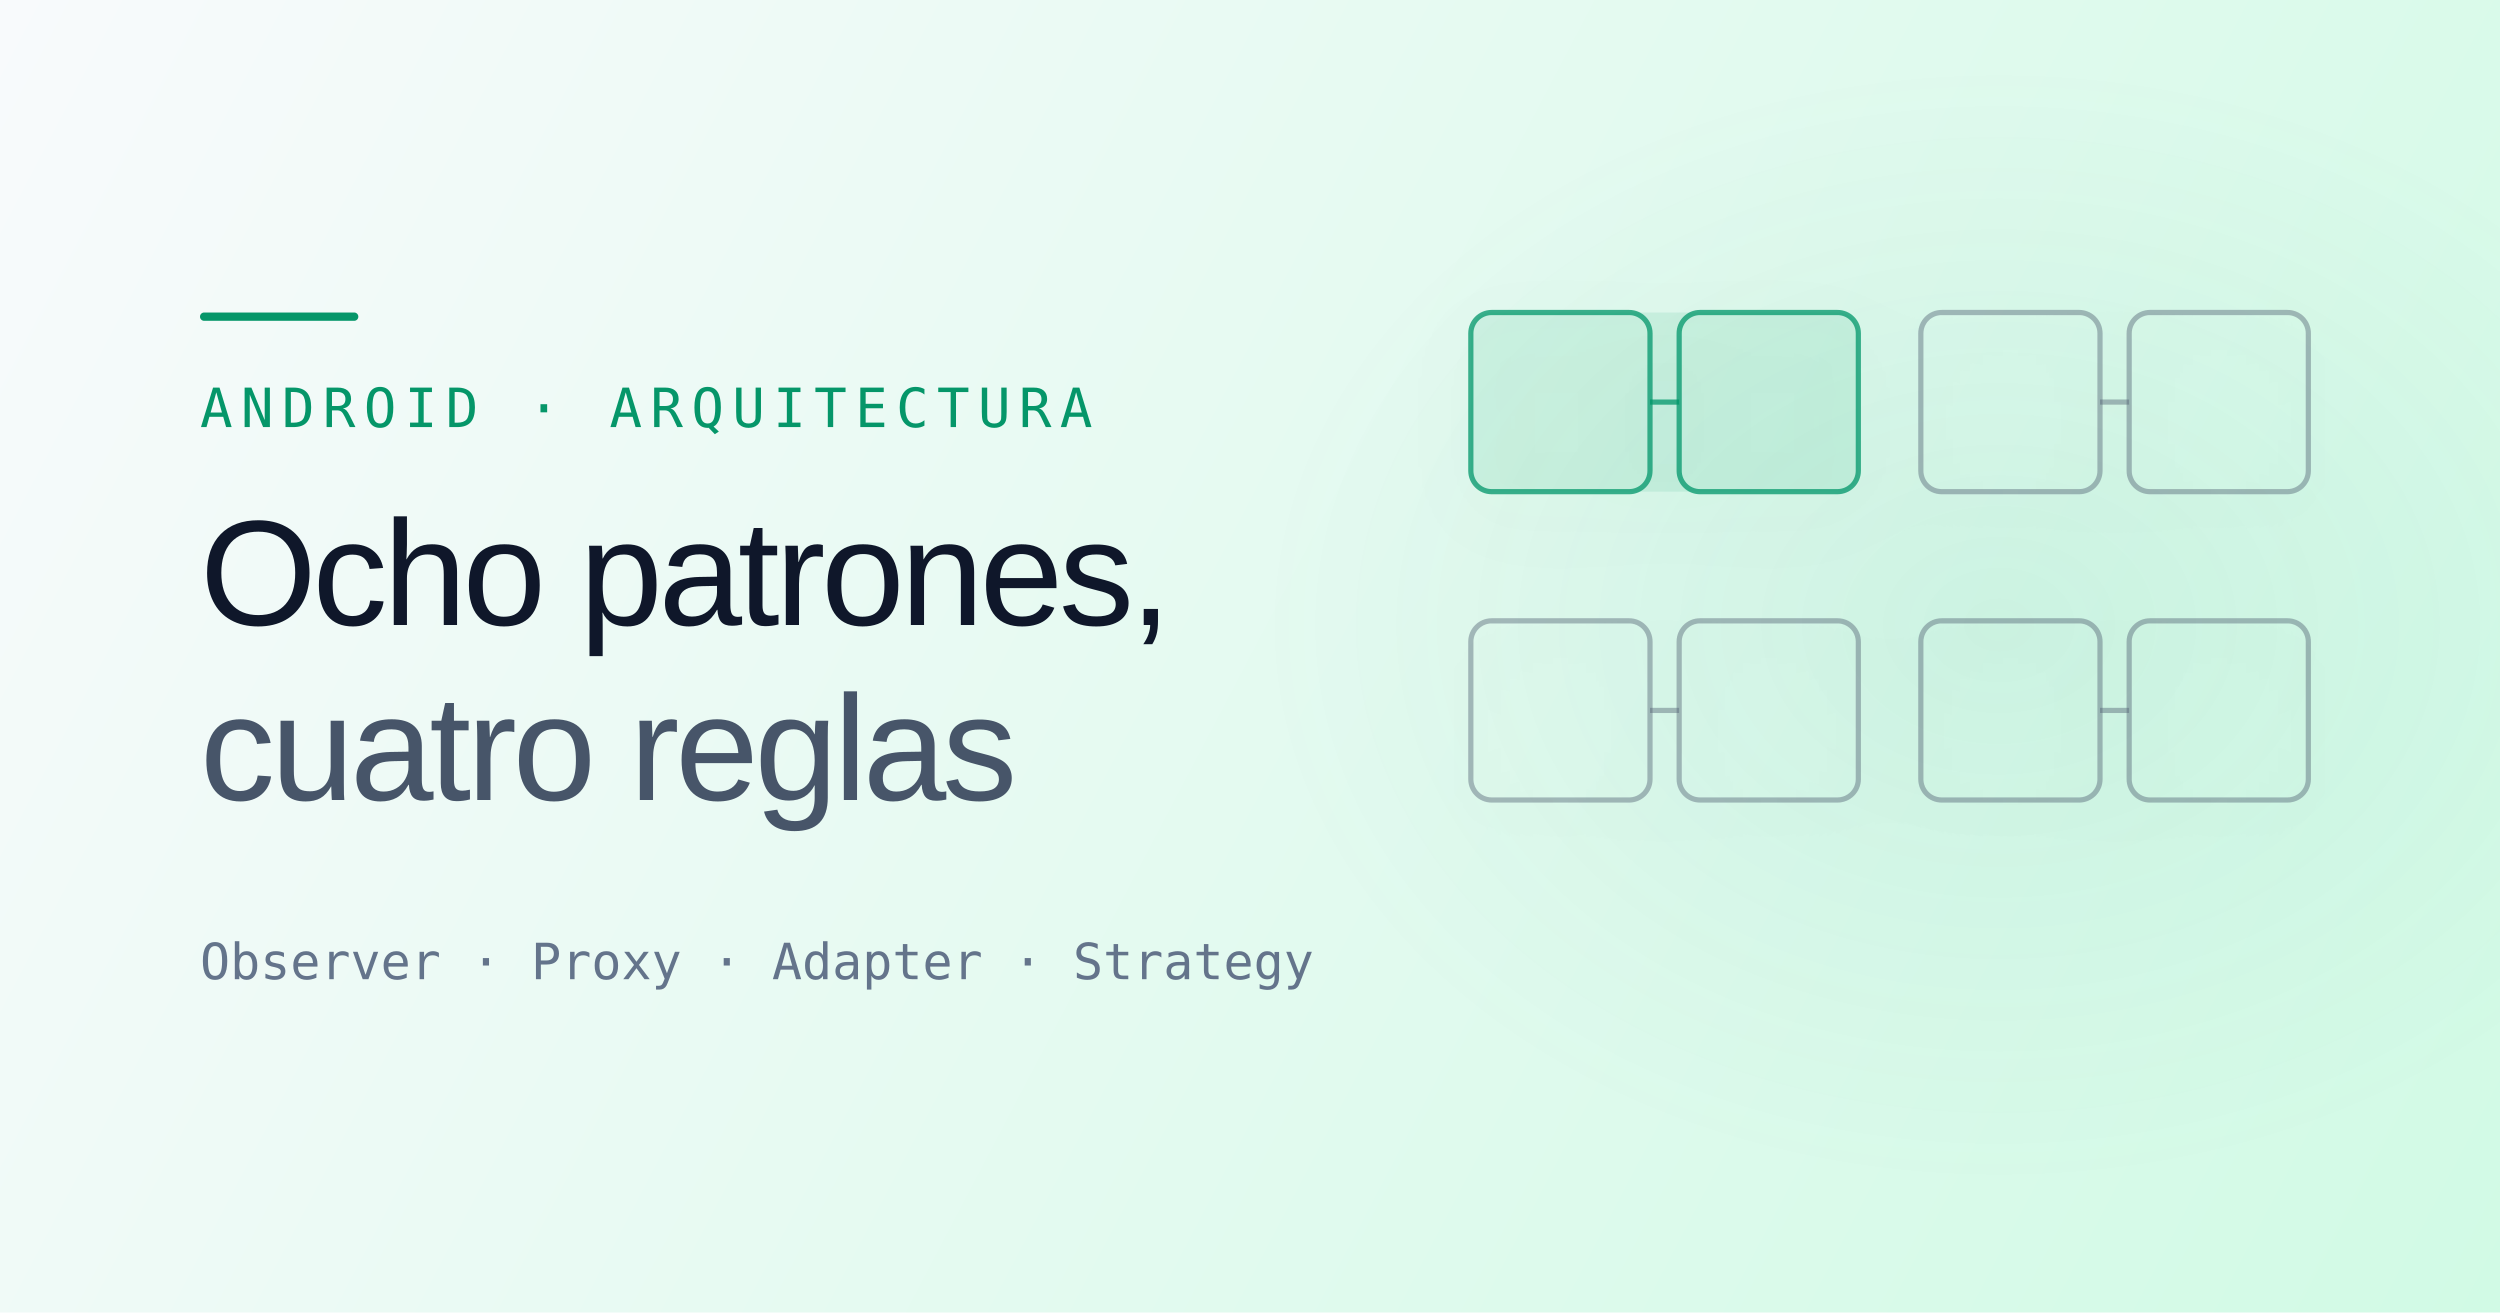
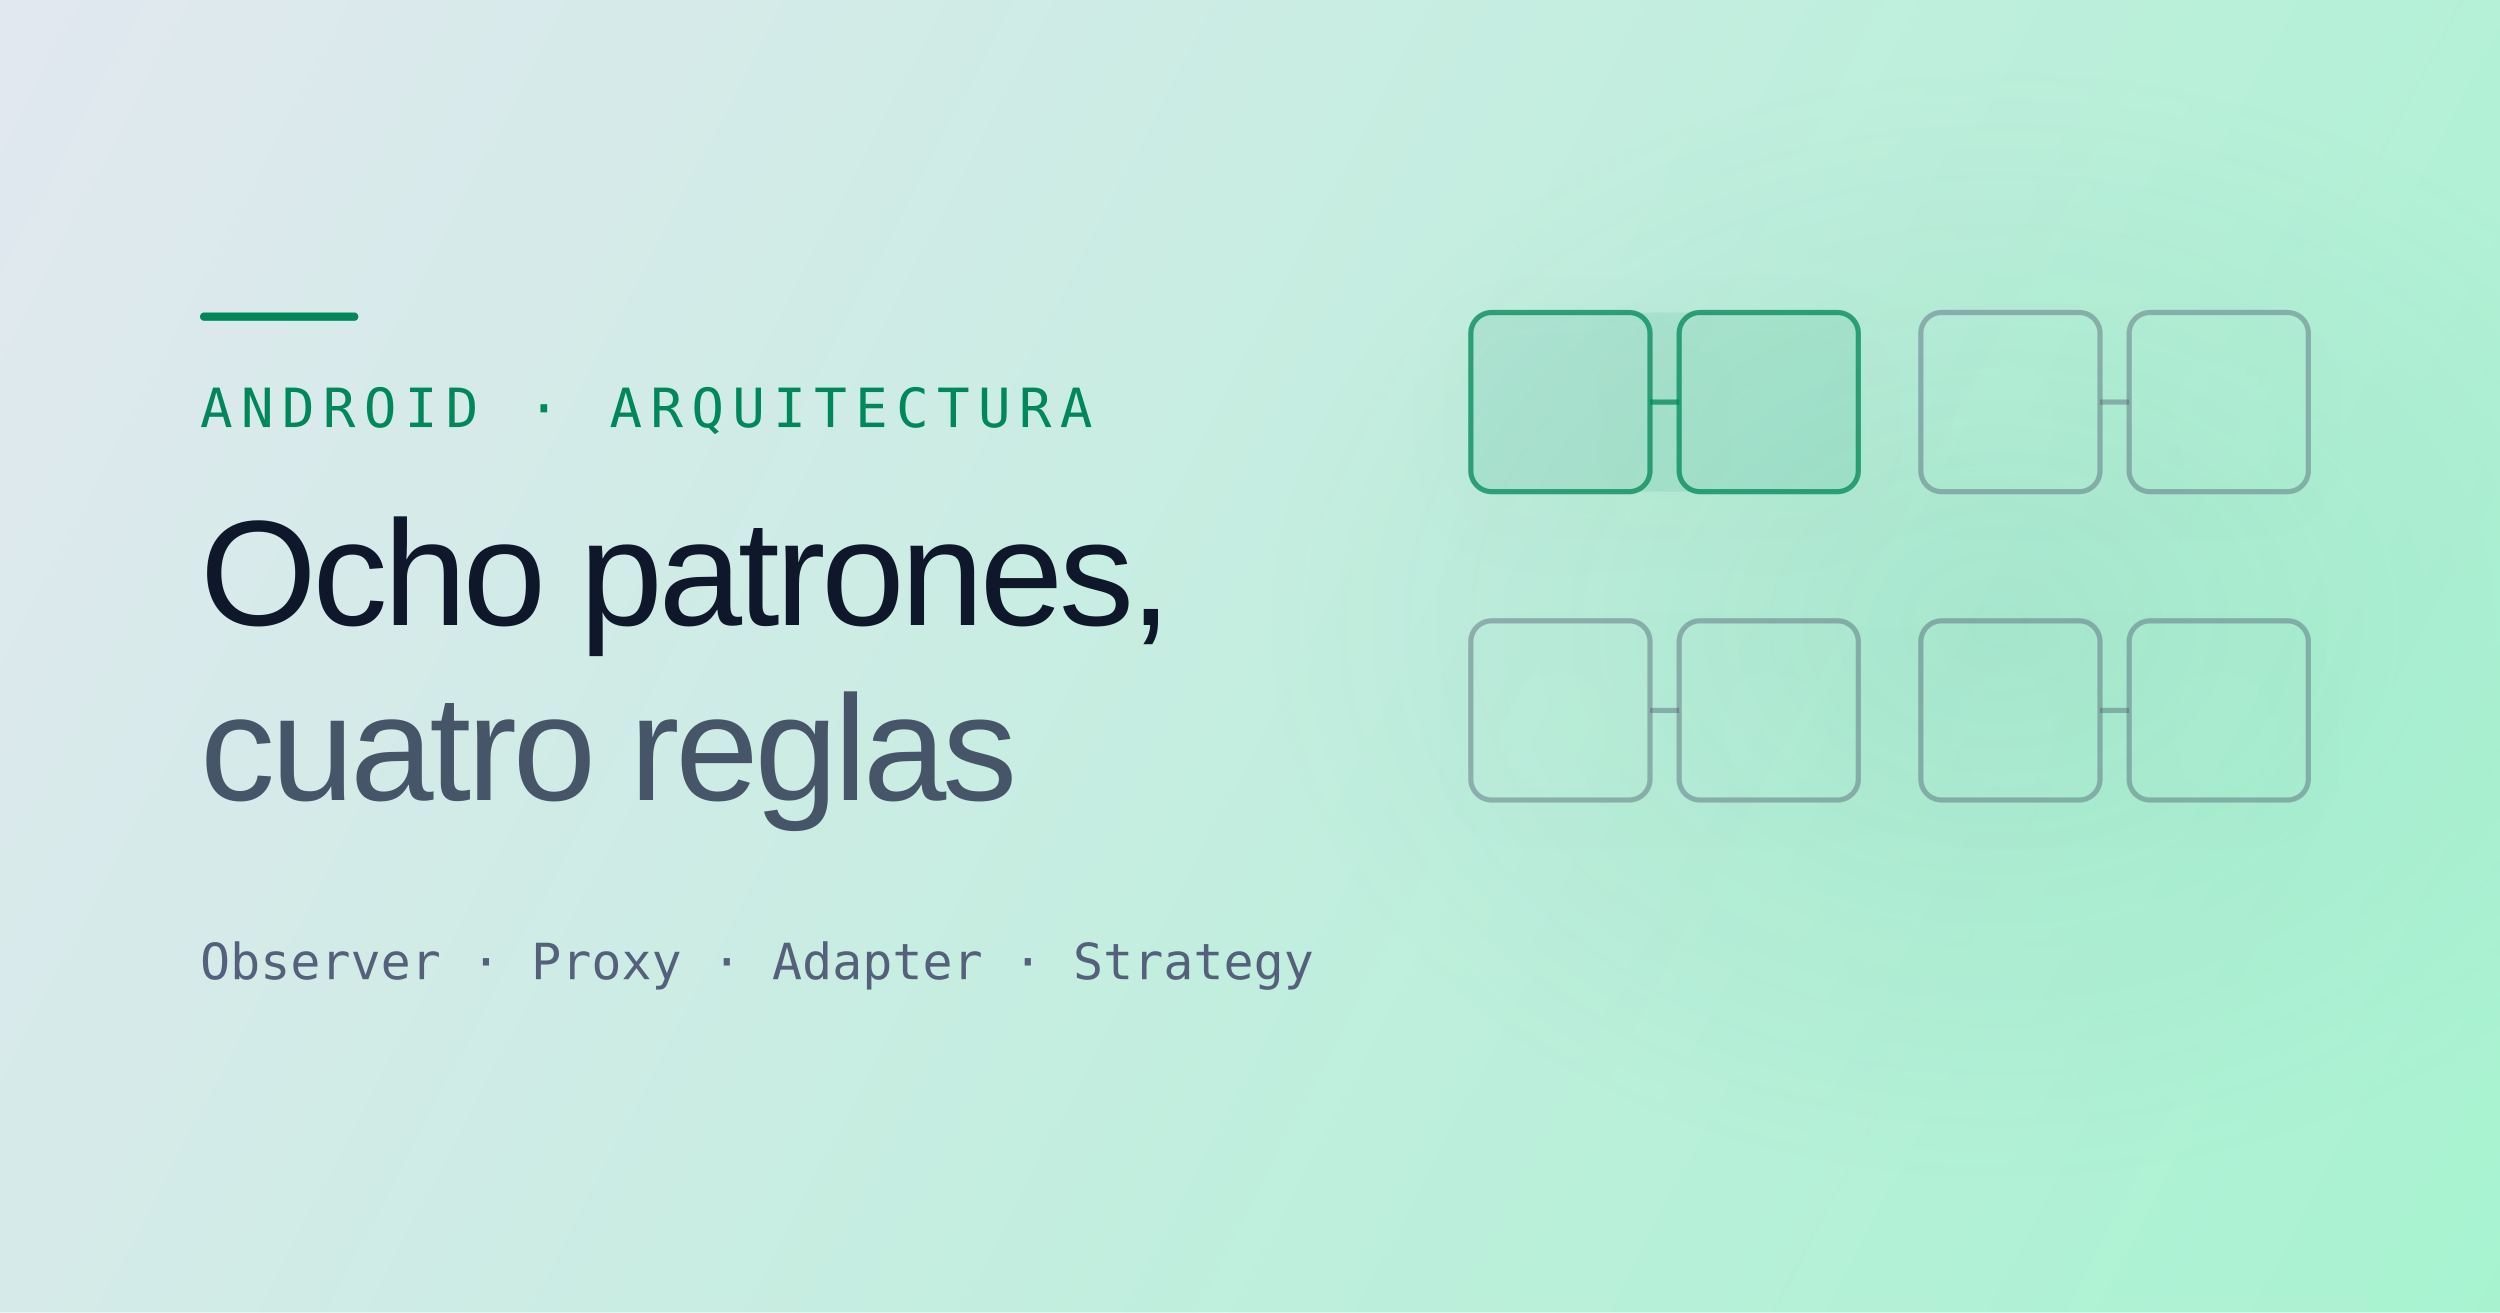
<svg xmlns="http://www.w3.org/2000/svg" viewBox="0 0 1200 630" fill="none" role="img" aria-label="Banner de patrones de diseño — ocho patrones, cuatro reglas.">
  <defs>
    <linearGradient id="bg-gof-patterns-android-es-light" x1="0" y1="0" x2="1200" y2="630" gradientUnits="userSpaceOnUse">
-       <stop offset="0%" stop-color="#F8FAFC" />
-       <stop offset="100%" stop-color="#D1FAE5" />
+       <stop offset="0%" stop-color="#E2E8F0" />
+       <stop offset="100%" stop-color="#A7F3D0" />
    </linearGradient>
    <radialGradient id="glow-gof-patterns-android-es-light" cx="50%" cy="50%" r="50%">
-       <stop offset="0%" stop-color="#059669" stop-opacity="0.072" />
-       <stop offset="100%" stop-color="#059669" stop-opacity="0" />
+       <stop offset="0%" stop-color="#00875A" stop-opacity="0.088" />
+       <stop offset="100%" stop-color="#00875A" stop-opacity="0" />
    </radialGradient>
    <filter id="lift-gof-patterns-android-es-light" x="-30%" y="-30%" width="160%" height="160%">
-       <feDropShadow dx="0" dy="10" stdDeviation="18" flood-color="#059669" flood-opacity="0.09" />
+       <feDropShadow dx="0" dy="10" stdDeviation="18" flood-color="#00875A" flood-opacity="0.11" />
    </filter>
  </defs>
  <rect width="1200" height="630" fill="url(#bg-gof-patterns-android-es-light)" />
  <ellipse cx="960" cy="300" rx="360" ry="270" fill="url(#glow-gof-patterns-android-es-light)" />
  <g filter="url(#lift-gof-patterns-android-es-light)">
-     <rect x="706" y="150" width="86" height="86" rx="10" fill="none" stroke="#059669" stroke-width="2.5" opacity="0.75" />
-     <rect x="806" y="150" width="86" height="86" rx="10" fill="none" stroke="#059669" stroke-width="2.5" opacity="0.75" />
-     <path d="M792 193 h14" stroke="#059669" stroke-width="2.5" opacity="0.75" />
-     <rect x="706" y="150" width="186" height="86" rx="10" fill="#059669" opacity="0.1" />
+     <rect x="706" y="150" width="86" height="86" rx="10" fill="none" stroke="#00875A" stroke-width="2.5" opacity="0.75" />
+     <rect x="806" y="150" width="86" height="86" rx="10" fill="none" stroke="#00875A" stroke-width="2.5" opacity="0.75" />
+     <path d="M792 193 h14" stroke="#00875A" stroke-width="2.5" opacity="0.75" />
+     <rect x="706" y="150" width="186" height="86" rx="10" fill="#00875A" opacity="0.1" />
    <rect x="922" y="150" width="86" height="86" rx="10" fill="none" stroke="#475569" stroke-width="2.5" opacity="0.4" />
    <rect x="1022" y="150" width="86" height="86" rx="10" fill="none" stroke="#475569" stroke-width="2.5" opacity="0.4" />
    <path d="M1008 193 h14" stroke="#475569" stroke-width="2.5" opacity="0.4" />
    <rect x="706" y="298" width="86" height="86" rx="10" fill="none" stroke="#475569" stroke-width="2.5" opacity="0.4" />
    <rect x="806" y="298" width="86" height="86" rx="10" fill="none" stroke="#475569" stroke-width="2.5" opacity="0.4" />
    <path d="M792 341 h14" stroke="#475569" stroke-width="2.5" opacity="0.4" />
    <rect x="922" y="298" width="86" height="86" rx="10" fill="none" stroke="#475569" stroke-width="2.5" opacity="0.4" />
    <rect x="1022" y="298" width="86" height="86" rx="10" fill="none" stroke="#475569" stroke-width="2.5" opacity="0.4" />
    <path d="M1008 341 h14" stroke="#475569" stroke-width="2.5" opacity="0.4" />
  </g>
-   <rect x="96" y="150" width="76" height="4" rx="2" fill="#059669" />
-   <text x="96" y="205" font-family="'IBM Plex Mono',ui-monospace,monospace" font-size="26" letter-spacing="4" fill="#059669">ANDROID · ARQUITECTURA</text>
+   <rect x="96" y="150" width="76" height="4" rx="2" fill="#00875A" />
+   <text x="96" y="205" font-family="'IBM Plex Mono',ui-monospace,monospace" font-size="26" letter-spacing="4" fill="#00875A">ANDROID · ARQUITECTURA</text>
  <text x="96" y="300" font-family="Switzer,'Helvetica Neue',Arial,sans-serif" font-size="72" font-weight="500" letter-spacing="-2" fill="#0F172A">Ocho patrones,</text>
  <text x="96" y="384" font-family="Switzer,'Helvetica Neue',Arial,sans-serif" font-size="72" font-weight="500" letter-spacing="-2" fill="#475569">cuatro reglas</text>
-   <text x="96" y="470" font-family="'IBM Plex Mono',ui-monospace,monospace" font-size="24" fill="#64748B">Observer · Proxy · Adapter · Strategy</text>
+   <text x="96" y="470" font-family="'IBM Plex Mono',ui-monospace,monospace" font-size="24" fill="#55617A">Observer · Proxy · Adapter · Strategy</text>
</svg>
